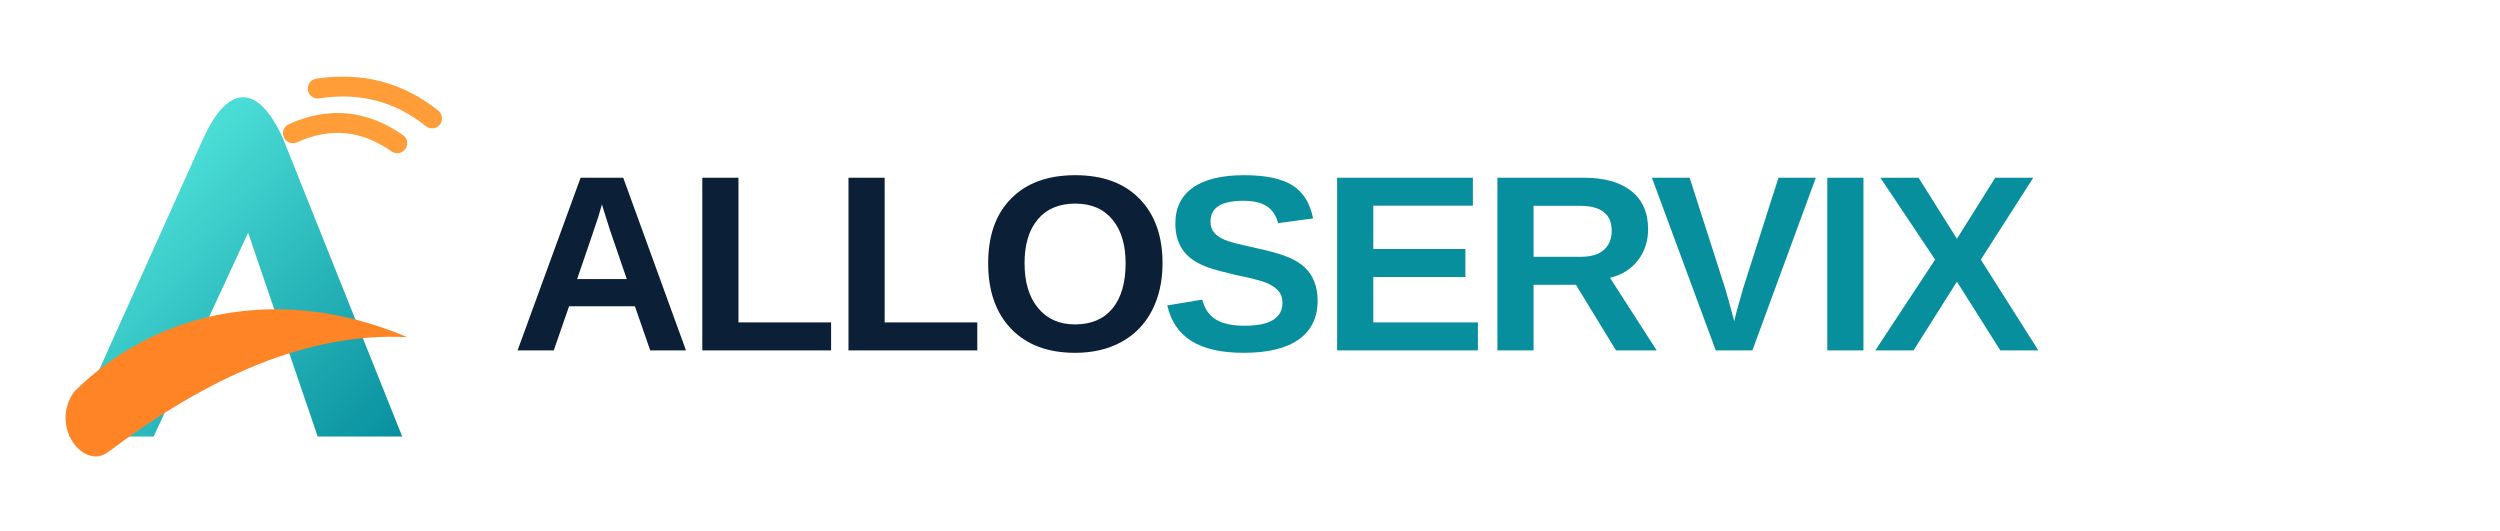
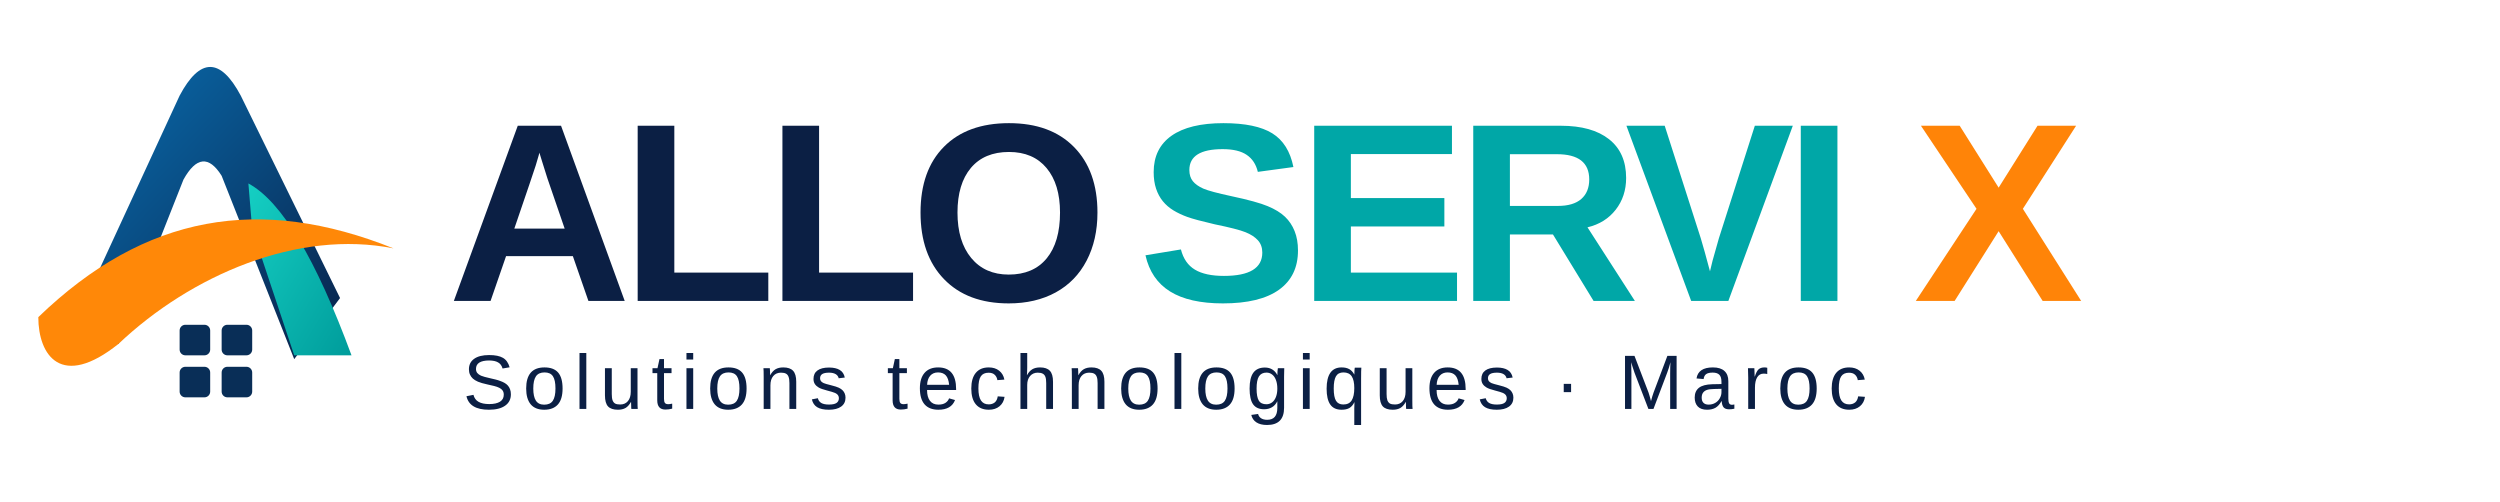
- <svg xmlns="http://www.w3.org/2000/svg" width="528" height="112" viewBox="0 0 528 112" role="img" aria-labelledby="name">
+ <svg xmlns="http://www.w3.org/2000/svg" viewBox="0 0 648 130" role="img" aria-labelledby="name">
  <defs>
-     <linearGradient id="t" x2="1" y2="1">
-       <stop stop-color="#62F8E9" />
-       <stop offset="1" stop-color="#078F9E" />
+     <linearGradient id="n" x1="0" y1="0" x2="1" y2="1">
+       <stop stop-color="#0970B3" />
+       <stop offset="1" stop-color="#092148" />
+     </linearGradient>
+     <linearGradient id="t" x1="0" y1="0" x2="1" y2="1">
+       <stop stop-color="#15CFC3" />
+       <stop offset="1" stop-color="#009C9B" />
    </linearGradient>
  </defs>
-   <g transform="translate(2 4) scale(1.05)">
-     <path d="M12 84 39 24C44 13 50 13 55 24l24 60H62L48 43 29 84Z" fill="url(#t)" />
-     <path d="M13 75c16-16 41-22 67-11-20-1-40 8-60 23-5 4-12-5-7-12" fill="#FF8426" />
-     <path d="M57 23q11-5 21 2M62 14q13-2 23 6" stroke="#FF9D39" stroke-width="4" fill="none" stroke-linecap="round" />
+   <g transform="translate(3 3) scale(.99)">
+     <path d="M14 87 44 22Q52 7 60 22L86 75 74 91 55 43Q50 35 45 44L28 87Z" fill="url(#n)" />
+     <path d="M62 45Q75 52 89 90H74L63 57Z" fill="url(#t)" />
+     <path d="M7 80C35 53 65 48 100 62 75 57 47 69 28 87 13 99 7 90 7 80Z" fill="#FF8808" />
+     <g fill="#092E57">
+       <rect x="44" y="82" width="8" height="8" rx="1.5" />
+       <rect x="55" y="82" width="8" height="8" rx="1.5" />
+       <rect x="44" y="93" width="8" height="8" rx="1.5" />
+       <rect x="55" y="93" width="8" height="8" rx="1.5" />
+     </g>
  </g>
-   <text x="108" y="74" font-family="Arial,Helvetica,sans-serif" font-size="53" font-weight="800" letter-spacing="-1.5" fill="#0B1F37">ALLO</text>
-   <text x="245" y="74" font-family="Arial,Helvetica,sans-serif" font-size="53" font-weight="800" letter-spacing="-1.5" fill="#078F9E">SERVIX</text>
+   <text x="116" y="78" font-family="Montserrat,Arial,Helvetica,sans-serif" font-weight="800" font-size="66" letter-spacing="-2.8" fill="#0B1F44">ALLO</text>
+   <text x="295" y="78" font-family="Montserrat,Arial,Helvetica,sans-serif" font-weight="800" font-size="66" letter-spacing="-2.8" fill="#00A7A7">SERVI</text>
+   <text x="496" y="78" font-family="Montserrat,Arial,Helvetica,sans-serif" font-weight="800" font-size="66" letter-spacing="-2.8" fill="#FF8408">X</text>
+   <text x="120" y="106" font-family="Arial,Helvetica,sans-serif" font-size="20" letter-spacing="2.2" fill="#0B1F44">Solutions technologiques · Maroc</text>
</svg>
